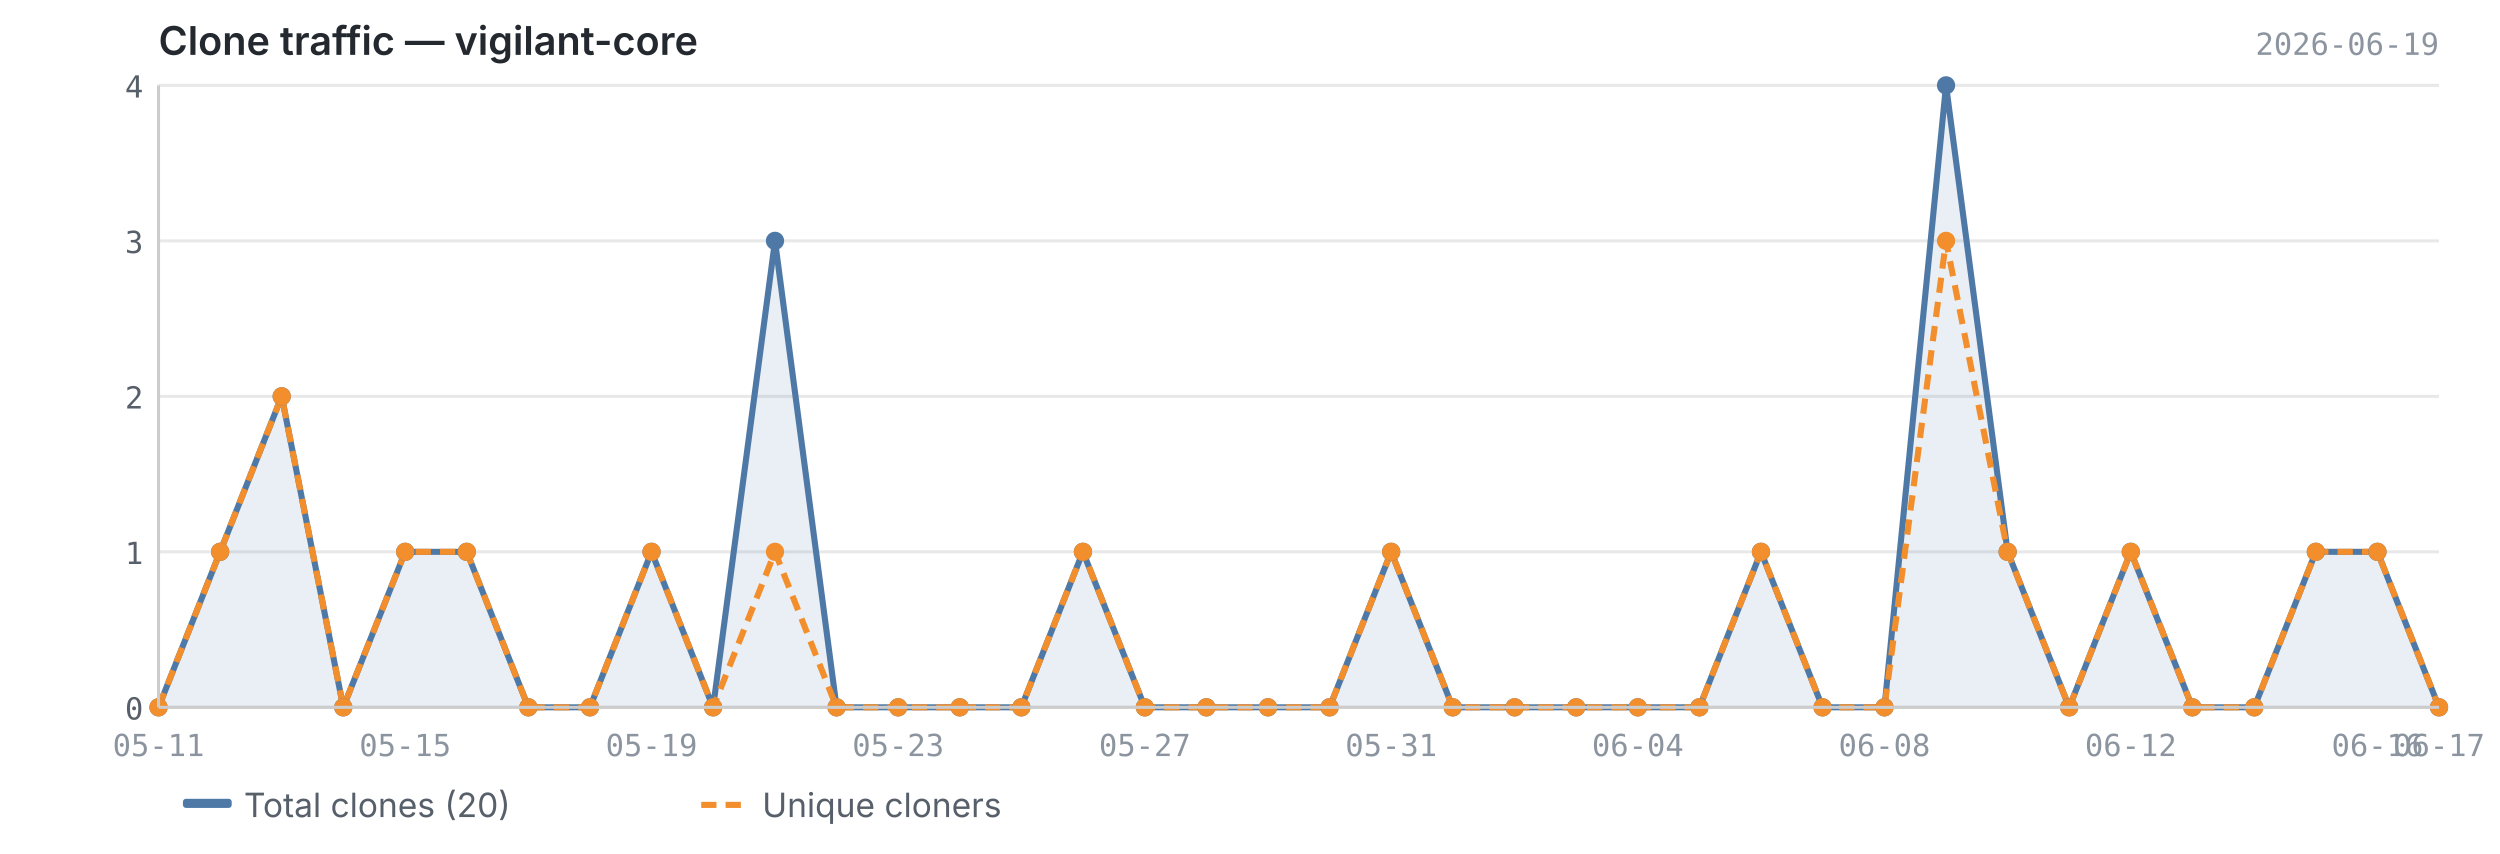
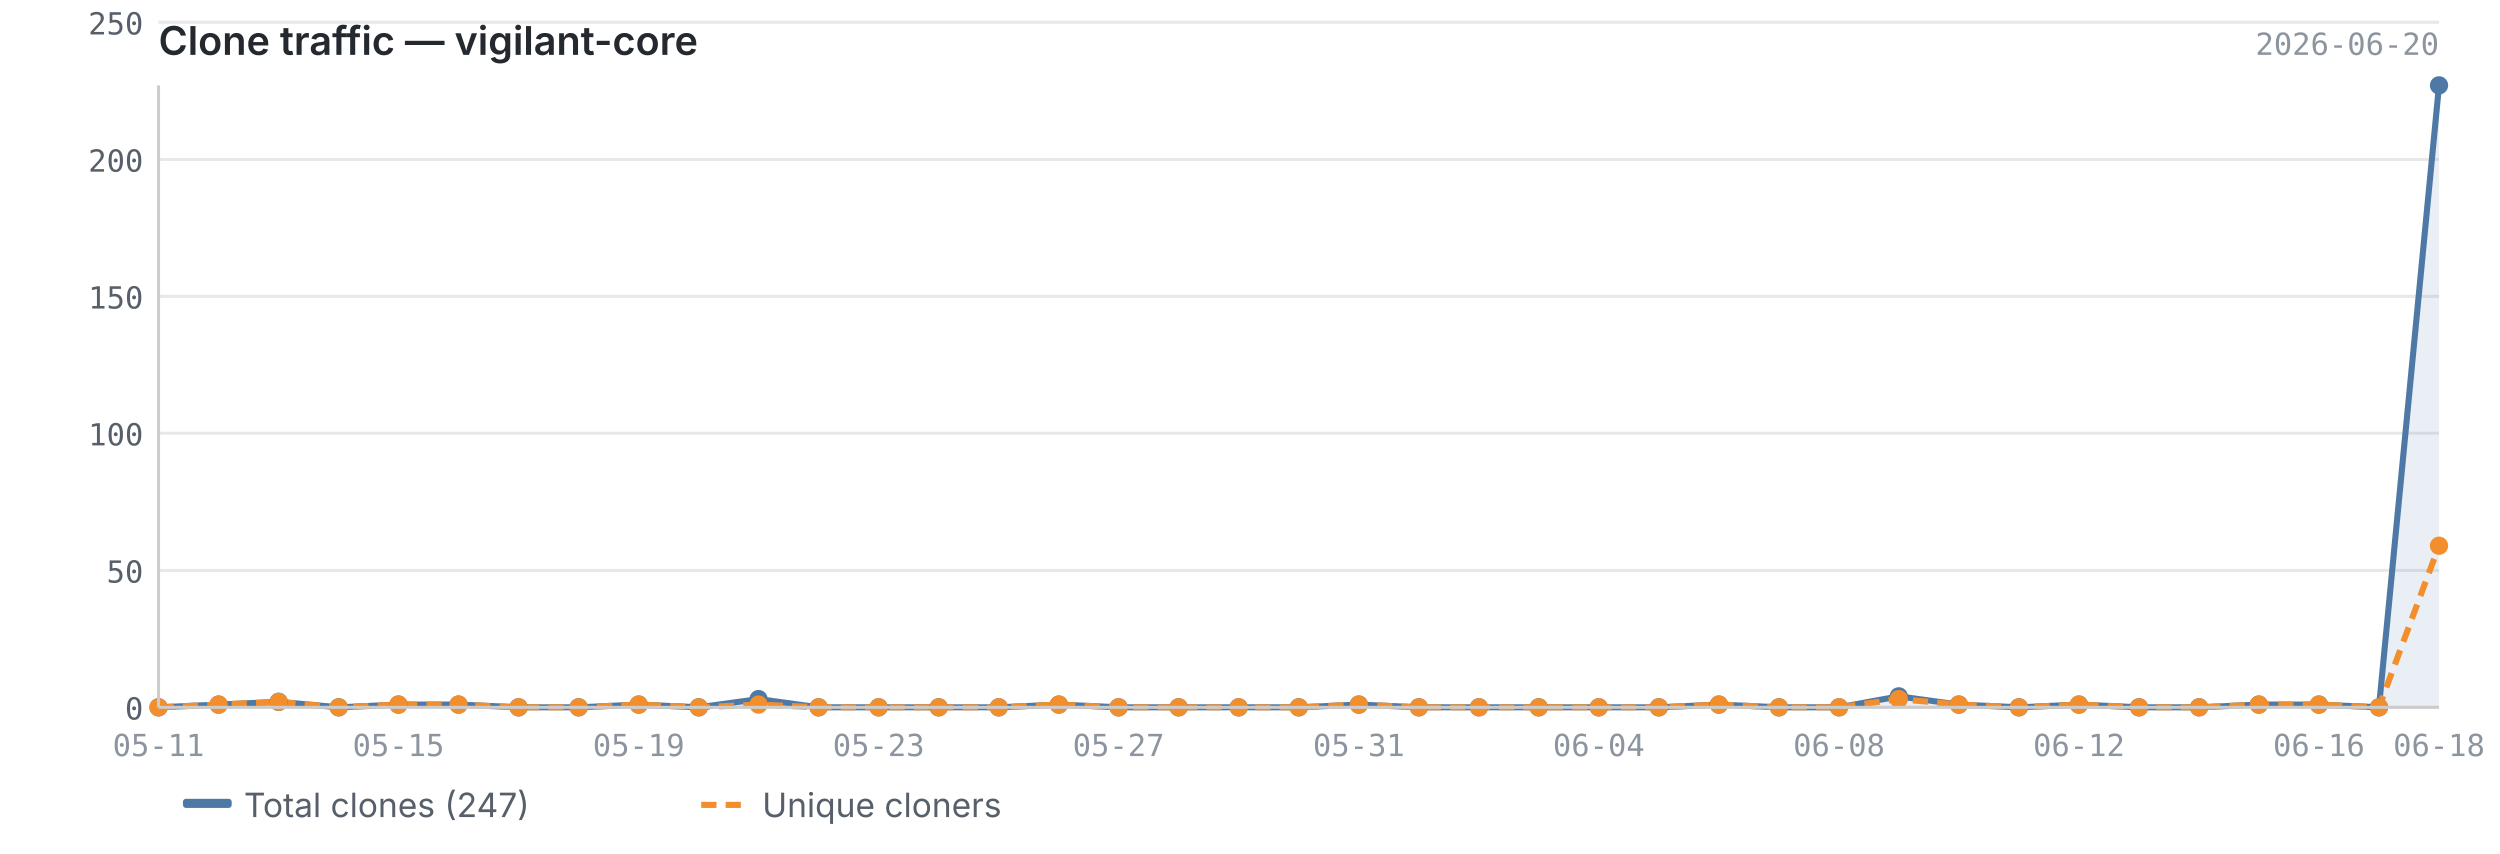
<svg xmlns="http://www.w3.org/2000/svg" viewBox="0 0 820 280" width="820" height="280">
  <text x="52" y="18" font-size="13" font-weight="600" fill="#24292f" font-family="-apple-system, BlinkMacSystemFont, 'Segoe UI', sans-serif">Clone traffic — vigilant-core</text>
-   <text x="800" y="18" font-size="10" fill="#8c959f" font-family="ui-monospace, SFMono-Regular, 'SF Mono', Menlo, monospace" text-anchor="end">2026-06-19</text>
+   <text x="800" y="18" font-size="10" fill="#8c959f" font-family="ui-monospace, SFMono-Regular, 'SF Mono', Menlo, monospace" text-anchor="end">2026-06-20</text>
  <line x1="52" y1="232.0" x2="800" y2="232.0" stroke="#e8e8e8" stroke-width="1" />
-   <line x1="52" y1="181.0" x2="800" y2="181.0" stroke="#e8e8e8" stroke-width="1" />
-   <line x1="52" y1="130.0" x2="800" y2="130.0" stroke="#e8e8e8" stroke-width="1" />
-   <line x1="52" y1="79.0" x2="800" y2="79.0" stroke="#e8e8e8" stroke-width="1" />
-   <line x1="52" y1="28.0" x2="800" y2="28.0" stroke="#e8e8e8" stroke-width="1" />
-   <path d="M52.0,232.0 L52.0,232.0 L72.2,181.0 L92.4,130.0 L112.6,232.0 L132.9,181.0 L153.1,181.0 L173.3,232.0 L193.5,232.0 L213.7,181.0 L233.9,232.0 L254.2,79.0 L274.4,232.0 L294.6,232.0 L314.8,232.0 L335.0,232.0 L355.2,181.0 L375.5,232.0 L395.7,232.0 L415.9,232.0 L436.1,232.0 L456.3,181.0 L476.5,232.0 L496.8,232.0 L517.0,232.0 L537.2,232.0 L557.4,232.0 L577.6,181.0 L597.8,232.0 L618.1,232.0 L638.3,28.0 L658.5,181.0 L678.7,232.0 L698.9,181.0 L719.1,232.0 L739.4,232.0 L759.6,181.0 L779.8,181.0 L800.0,232.0 L800.0,232.0 L52.0,232.0Z" fill="#4e79a7" opacity="0.12" />
-   <polyline points="52.0,232.0 72.2,181.0 92.4,130.0 112.6,232.0 132.9,181.0 153.1,181.0 173.3,232.0 193.5,232.0 213.7,181.0 233.9,232.0 254.2,79.0 274.4,232.0 294.6,232.0 314.8,232.0 335.0,232.0 355.2,181.0 375.5,232.0 395.7,232.0 415.9,232.0 436.1,232.0 456.3,181.0 476.5,232.0 496.8,232.0 517.0,232.0 537.2,232.0 557.4,232.0 577.6,181.0 597.8,232.0 618.1,232.0 638.3,28.0 658.5,181.0 678.7,232.0 698.9,181.0 719.1,232.0 739.4,232.0 759.6,181.0 779.8,181.0 800.0,232.0" fill="none" stroke="#4e79a7" stroke-width="2" stroke-linejoin="round" />
-   <polyline points="52.0,232.0 72.2,181.0 92.4,130.0 112.6,232.0 132.9,181.0 153.1,181.0 173.3,232.0 193.5,232.0 213.7,181.0 233.9,232.0 254.2,181.0 274.4,232.0 294.6,232.0 314.8,232.0 335.0,232.0 355.2,181.0 375.5,232.0 395.7,232.0 415.9,232.0 436.1,232.0 456.3,181.0 476.5,232.0 496.8,232.0 517.0,232.0 537.2,232.0 557.4,232.0 577.6,181.0 597.8,232.0 618.1,232.0 638.3,79.0 658.5,181.0 678.7,232.0 698.9,181.0 719.1,232.0 739.4,232.0 759.6,181.0 779.8,181.0 800.0,232.0" fill="none" stroke="#f28e2b" stroke-width="2" stroke-linejoin="round" stroke-dasharray="5,3" />
+   <line x1="52" y1="187.1" x2="800" y2="187.1" stroke="#e8e8e8" stroke-width="1" />
+   <line x1="52" y1="142.1" x2="800" y2="142.1" stroke="#e8e8e8" stroke-width="1" />
+   <line x1="52" y1="97.2" x2="800" y2="97.2" stroke="#e8e8e8" stroke-width="1" />
+   <line x1="52" y1="52.3" x2="800" y2="52.3" stroke="#e8e8e8" stroke-width="1" />
+   <line x1="52" y1="7.3" x2="800" y2="7.3" stroke="#e8e8e8" stroke-width="1" />
+   <path d="M52.0,232.0 L52.0,232.0 L71.7,231.1 L91.4,230.2 L111.1,232.0 L130.7,231.1 L150.4,231.1 L170.1,232.0 L189.8,232.0 L209.5,231.1 L229.2,232.0 L248.8,229.3 L268.5,232.0 L288.2,232.0 L307.9,232.0 L327.6,232.0 L347.3,231.1 L366.9,232.0 L386.6,232.0 L406.3,232.0 L426.0,232.0 L445.7,231.1 L465.4,232.0 L485.1,232.0 L504.7,232.0 L524.4,232.0 L544.1,232.0 L563.8,231.1 L583.5,232.0 L603.2,232.0 L622.8,228.4 L642.5,231.1 L662.2,232.0 L681.9,231.1 L701.6,232.0 L721.3,232.0 L740.9,231.1 L760.6,231.1 L780.3,232.0 L800.0,28.0 L800.0,232.0 L52.0,232.0Z" fill="#4e79a7" opacity="0.12" />
+   <polyline points="52.0,232.0 71.7,231.1 91.4,230.2 111.1,232.0 130.7,231.1 150.4,231.1 170.1,232.0 189.8,232.0 209.5,231.1 229.2,232.0 248.8,229.3 268.5,232.0 288.2,232.0 307.9,232.0 327.6,232.0 347.3,231.1 366.9,232.0 386.6,232.0 406.3,232.0 426.0,232.0 445.7,231.1 465.4,232.0 485.1,232.0 504.7,232.0 524.4,232.0 544.1,232.0 563.8,231.1 583.5,232.0 603.2,232.0 622.8,228.4 642.5,231.1 662.2,232.0 681.9,231.1 701.6,232.0 721.3,232.0 740.9,231.1 760.6,231.1 780.3,232.0 800.0,28.0" fill="none" stroke="#4e79a7" stroke-width="2" stroke-linejoin="round" />
+   <polyline points="52.0,232.0 71.7,231.1 91.4,230.2 111.1,232.0 130.7,231.1 150.4,231.1 170.1,232.0 189.8,232.0 209.5,231.1 229.2,232.0 248.8,231.1 268.5,232.0 288.2,232.0 307.9,232.0 327.6,232.0 347.3,231.1 366.9,232.0 386.6,232.0 406.3,232.0 426.0,232.0 445.7,231.1 465.4,232.0 485.1,232.0 504.7,232.0 524.4,232.0 544.1,232.0 563.8,231.1 583.5,232.0 603.2,232.0 622.8,229.3 642.5,231.1 662.2,232.0 681.9,231.1 701.6,232.0 721.3,232.0 740.9,231.1 760.6,231.1 780.3,232.0 800.0,179.0" fill="none" stroke="#f28e2b" stroke-width="2" stroke-linejoin="round" stroke-dasharray="5,3" />
  <circle cx="52.0" cy="232.0" r="3" fill="#4e79a7" />
-   <circle cx="72.2" cy="181.0" r="3" fill="#4e79a7" />
-   <circle cx="92.4" cy="130.0" r="3" fill="#4e79a7" />
-   <circle cx="112.6" cy="232.0" r="3" fill="#4e79a7" />
-   <circle cx="132.9" cy="181.0" r="3" fill="#4e79a7" />
-   <circle cx="153.1" cy="181.0" r="3" fill="#4e79a7" />
-   <circle cx="173.3" cy="232.0" r="3" fill="#4e79a7" />
-   <circle cx="193.5" cy="232.0" r="3" fill="#4e79a7" />
-   <circle cx="213.7" cy="181.0" r="3" fill="#4e79a7" />
-   <circle cx="233.9" cy="232.0" r="3" fill="#4e79a7" />
-   <circle cx="254.2" cy="79.0" r="3" fill="#4e79a7" />
-   <circle cx="274.4" cy="232.0" r="3" fill="#4e79a7" />
-   <circle cx="294.6" cy="232.0" r="3" fill="#4e79a7" />
-   <circle cx="314.8" cy="232.0" r="3" fill="#4e79a7" />
-   <circle cx="335.0" cy="232.0" r="3" fill="#4e79a7" />
-   <circle cx="355.2" cy="181.0" r="3" fill="#4e79a7" />
-   <circle cx="375.5" cy="232.0" r="3" fill="#4e79a7" />
-   <circle cx="395.7" cy="232.0" r="3" fill="#4e79a7" />
-   <circle cx="415.9" cy="232.0" r="3" fill="#4e79a7" />
-   <circle cx="436.1" cy="232.0" r="3" fill="#4e79a7" />
-   <circle cx="456.3" cy="181.0" r="3" fill="#4e79a7" />
-   <circle cx="476.5" cy="232.0" r="3" fill="#4e79a7" />
-   <circle cx="496.8" cy="232.0" r="3" fill="#4e79a7" />
-   <circle cx="517.0" cy="232.0" r="3" fill="#4e79a7" />
-   <circle cx="537.2" cy="232.0" r="3" fill="#4e79a7" />
-   <circle cx="557.4" cy="232.0" r="3" fill="#4e79a7" />
-   <circle cx="577.6" cy="181.0" r="3" fill="#4e79a7" />
-   <circle cx="597.8" cy="232.0" r="3" fill="#4e79a7" />
-   <circle cx="618.1" cy="232.0" r="3" fill="#4e79a7" />
-   <circle cx="638.3" cy="28.0" r="3" fill="#4e79a7" />
-   <circle cx="658.5" cy="181.0" r="3" fill="#4e79a7" />
-   <circle cx="678.7" cy="232.0" r="3" fill="#4e79a7" />
-   <circle cx="698.9" cy="181.0" r="3" fill="#4e79a7" />
-   <circle cx="719.1" cy="232.0" r="3" fill="#4e79a7" />
-   <circle cx="739.4" cy="232.0" r="3" fill="#4e79a7" />
-   <circle cx="759.6" cy="181.0" r="3" fill="#4e79a7" />
-   <circle cx="779.8" cy="181.0" r="3" fill="#4e79a7" />
-   <circle cx="800.0" cy="232.0" r="3" fill="#4e79a7" />
+   <circle cx="71.7" cy="231.1" r="3" fill="#4e79a7" />
+   <circle cx="91.4" cy="230.2" r="3" fill="#4e79a7" />
+   <circle cx="111.1" cy="232.0" r="3" fill="#4e79a7" />
+   <circle cx="130.7" cy="231.1" r="3" fill="#4e79a7" />
+   <circle cx="150.4" cy="231.1" r="3" fill="#4e79a7" />
+   <circle cx="170.1" cy="232.0" r="3" fill="#4e79a7" />
+   <circle cx="189.8" cy="232.0" r="3" fill="#4e79a7" />
+   <circle cx="209.5" cy="231.1" r="3" fill="#4e79a7" />
+   <circle cx="229.2" cy="232.0" r="3" fill="#4e79a7" />
+   <circle cx="248.8" cy="229.3" r="3" fill="#4e79a7" />
+   <circle cx="268.5" cy="232.0" r="3" fill="#4e79a7" />
+   <circle cx="288.2" cy="232.0" r="3" fill="#4e79a7" />
+   <circle cx="307.9" cy="232.0" r="3" fill="#4e79a7" />
+   <circle cx="327.6" cy="232.0" r="3" fill="#4e79a7" />
+   <circle cx="347.3" cy="231.1" r="3" fill="#4e79a7" />
+   <circle cx="366.9" cy="232.0" r="3" fill="#4e79a7" />
+   <circle cx="386.6" cy="232.0" r="3" fill="#4e79a7" />
+   <circle cx="406.3" cy="232.0" r="3" fill="#4e79a7" />
+   <circle cx="426.0" cy="232.0" r="3" fill="#4e79a7" />
+   <circle cx="445.7" cy="231.1" r="3" fill="#4e79a7" />
+   <circle cx="465.4" cy="232.0" r="3" fill="#4e79a7" />
+   <circle cx="485.1" cy="232.0" r="3" fill="#4e79a7" />
+   <circle cx="504.7" cy="232.0" r="3" fill="#4e79a7" />
+   <circle cx="524.4" cy="232.0" r="3" fill="#4e79a7" />
+   <circle cx="544.1" cy="232.0" r="3" fill="#4e79a7" />
+   <circle cx="563.8" cy="231.1" r="3" fill="#4e79a7" />
+   <circle cx="583.5" cy="232.0" r="3" fill="#4e79a7" />
+   <circle cx="603.2" cy="232.0" r="3" fill="#4e79a7" />
+   <circle cx="622.8" cy="228.4" r="3" fill="#4e79a7" />
+   <circle cx="642.5" cy="231.1" r="3" fill="#4e79a7" />
+   <circle cx="662.2" cy="232.0" r="3" fill="#4e79a7" />
+   <circle cx="681.9" cy="231.1" r="3" fill="#4e79a7" />
+   <circle cx="701.6" cy="232.0" r="3" fill="#4e79a7" />
+   <circle cx="721.3" cy="232.0" r="3" fill="#4e79a7" />
+   <circle cx="740.9" cy="231.1" r="3" fill="#4e79a7" />
+   <circle cx="760.6" cy="231.1" r="3" fill="#4e79a7" />
+   <circle cx="780.3" cy="232.0" r="3" fill="#4e79a7" />
+   <circle cx="800.0" cy="28.0" r="3" fill="#4e79a7" />
  <circle cx="52.0" cy="232.0" r="3" fill="#f28e2b" />
-   <circle cx="72.2" cy="181.0" r="3" fill="#f28e2b" />
-   <circle cx="92.4" cy="130.0" r="3" fill="#f28e2b" />
-   <circle cx="112.6" cy="232.0" r="3" fill="#f28e2b" />
-   <circle cx="132.9" cy="181.0" r="3" fill="#f28e2b" />
-   <circle cx="153.1" cy="181.0" r="3" fill="#f28e2b" />
-   <circle cx="173.3" cy="232.0" r="3" fill="#f28e2b" />
-   <circle cx="193.5" cy="232.0" r="3" fill="#f28e2b" />
-   <circle cx="213.7" cy="181.0" r="3" fill="#f28e2b" />
-   <circle cx="233.9" cy="232.0" r="3" fill="#f28e2b" />
-   <circle cx="254.2" cy="181.0" r="3" fill="#f28e2b" />
-   <circle cx="274.4" cy="232.0" r="3" fill="#f28e2b" />
-   <circle cx="294.6" cy="232.0" r="3" fill="#f28e2b" />
-   <circle cx="314.8" cy="232.0" r="3" fill="#f28e2b" />
-   <circle cx="335.0" cy="232.0" r="3" fill="#f28e2b" />
-   <circle cx="355.2" cy="181.0" r="3" fill="#f28e2b" />
-   <circle cx="375.5" cy="232.0" r="3" fill="#f28e2b" />
-   <circle cx="395.7" cy="232.0" r="3" fill="#f28e2b" />
-   <circle cx="415.9" cy="232.0" r="3" fill="#f28e2b" />
-   <circle cx="436.1" cy="232.0" r="3" fill="#f28e2b" />
-   <circle cx="456.3" cy="181.0" r="3" fill="#f28e2b" />
-   <circle cx="476.5" cy="232.0" r="3" fill="#f28e2b" />
-   <circle cx="496.8" cy="232.0" r="3" fill="#f28e2b" />
-   <circle cx="517.0" cy="232.0" r="3" fill="#f28e2b" />
-   <circle cx="537.2" cy="232.0" r="3" fill="#f28e2b" />
-   <circle cx="557.4" cy="232.0" r="3" fill="#f28e2b" />
-   <circle cx="577.6" cy="181.0" r="3" fill="#f28e2b" />
-   <circle cx="597.8" cy="232.0" r="3" fill="#f28e2b" />
-   <circle cx="618.1" cy="232.0" r="3" fill="#f28e2b" />
-   <circle cx="638.3" cy="79.0" r="3" fill="#f28e2b" />
-   <circle cx="658.5" cy="181.0" r="3" fill="#f28e2b" />
-   <circle cx="678.7" cy="232.0" r="3" fill="#f28e2b" />
-   <circle cx="698.9" cy="181.0" r="3" fill="#f28e2b" />
-   <circle cx="719.1" cy="232.0" r="3" fill="#f28e2b" />
-   <circle cx="739.4" cy="232.0" r="3" fill="#f28e2b" />
-   <circle cx="759.6" cy="181.0" r="3" fill="#f28e2b" />
-   <circle cx="779.8" cy="181.0" r="3" fill="#f28e2b" />
-   <circle cx="800.0" cy="232.0" r="3" fill="#f28e2b" />
+   <circle cx="71.7" cy="231.1" r="3" fill="#f28e2b" />
+   <circle cx="91.4" cy="230.2" r="3" fill="#f28e2b" />
+   <circle cx="111.1" cy="232.0" r="3" fill="#f28e2b" />
+   <circle cx="130.7" cy="231.1" r="3" fill="#f28e2b" />
+   <circle cx="150.4" cy="231.1" r="3" fill="#f28e2b" />
+   <circle cx="170.1" cy="232.0" r="3" fill="#f28e2b" />
+   <circle cx="189.8" cy="232.0" r="3" fill="#f28e2b" />
+   <circle cx="209.5" cy="231.1" r="3" fill="#f28e2b" />
+   <circle cx="229.2" cy="232.0" r="3" fill="#f28e2b" />
+   <circle cx="248.8" cy="231.1" r="3" fill="#f28e2b" />
+   <circle cx="268.5" cy="232.0" r="3" fill="#f28e2b" />
+   <circle cx="288.2" cy="232.0" r="3" fill="#f28e2b" />
+   <circle cx="307.9" cy="232.0" r="3" fill="#f28e2b" />
+   <circle cx="327.6" cy="232.0" r="3" fill="#f28e2b" />
+   <circle cx="347.3" cy="231.1" r="3" fill="#f28e2b" />
+   <circle cx="366.9" cy="232.0" r="3" fill="#f28e2b" />
+   <circle cx="386.6" cy="232.0" r="3" fill="#f28e2b" />
+   <circle cx="406.3" cy="232.0" r="3" fill="#f28e2b" />
+   <circle cx="426.0" cy="232.0" r="3" fill="#f28e2b" />
+   <circle cx="445.7" cy="231.1" r="3" fill="#f28e2b" />
+   <circle cx="465.4" cy="232.0" r="3" fill="#f28e2b" />
+   <circle cx="485.1" cy="232.0" r="3" fill="#f28e2b" />
+   <circle cx="504.7" cy="232.0" r="3" fill="#f28e2b" />
+   <circle cx="524.4" cy="232.0" r="3" fill="#f28e2b" />
+   <circle cx="544.1" cy="232.0" r="3" fill="#f28e2b" />
+   <circle cx="563.8" cy="231.1" r="3" fill="#f28e2b" />
+   <circle cx="583.5" cy="232.0" r="3" fill="#f28e2b" />
+   <circle cx="603.2" cy="232.0" r="3" fill="#f28e2b" />
+   <circle cx="622.8" cy="229.3" r="3" fill="#f28e2b" />
+   <circle cx="642.5" cy="231.1" r="3" fill="#f28e2b" />
+   <circle cx="662.2" cy="232.0" r="3" fill="#f28e2b" />
+   <circle cx="681.9" cy="231.1" r="3" fill="#f28e2b" />
+   <circle cx="701.6" cy="232.0" r="3" fill="#f28e2b" />
+   <circle cx="721.3" cy="232.0" r="3" fill="#f28e2b" />
+   <circle cx="740.9" cy="231.1" r="3" fill="#f28e2b" />
+   <circle cx="760.6" cy="231.1" r="3" fill="#f28e2b" />
+   <circle cx="780.3" cy="232.0" r="3" fill="#f28e2b" />
+   <circle cx="800.0" cy="179.0" r="3" fill="#f28e2b" />
  <line x1="52" y1="28" x2="52" y2="232" stroke="#cccccc" stroke-width="1" />
  <line x1="52" y1="232" x2="800" y2="232" stroke="#cccccc" stroke-width="1" />
  <text x="47" y="236.0" text-anchor="end" font-size="10" fill="#57606a" font-family="ui-monospace, SFMono-Regular, 'SF Mono', Menlo, monospace">0</text>
-   <text x="47" y="185.0" text-anchor="end" font-size="10" fill="#57606a" font-family="ui-monospace, SFMono-Regular, 'SF Mono', Menlo, monospace">1</text>
-   <text x="47" y="134.0" text-anchor="end" font-size="10" fill="#57606a" font-family="ui-monospace, SFMono-Regular, 'SF Mono', Menlo, monospace">2</text>
-   <text x="47" y="83.0" text-anchor="end" font-size="10" fill="#57606a" font-family="ui-monospace, SFMono-Regular, 'SF Mono', Menlo, monospace">3</text>
-   <text x="47" y="32.0" text-anchor="end" font-size="10" fill="#57606a" font-family="ui-monospace, SFMono-Regular, 'SF Mono', Menlo, monospace">4</text>
+   <text x="47" y="191.1" text-anchor="end" font-size="10" fill="#57606a" font-family="ui-monospace, SFMono-Regular, 'SF Mono', Menlo, monospace">50</text>
+   <text x="47" y="146.1" text-anchor="end" font-size="10" fill="#57606a" font-family="ui-monospace, SFMono-Regular, 'SF Mono', Menlo, monospace">100</text>
+   <text x="47" y="101.2" text-anchor="end" font-size="10" fill="#57606a" font-family="ui-monospace, SFMono-Regular, 'SF Mono', Menlo, monospace">150</text>
+   <text x="47" y="56.3" text-anchor="end" font-size="10" fill="#57606a" font-family="ui-monospace, SFMono-Regular, 'SF Mono', Menlo, monospace">200</text>
+   <text x="47" y="11.3" text-anchor="end" font-size="10" fill="#57606a" font-family="ui-monospace, SFMono-Regular, 'SF Mono', Menlo, monospace">250</text>
  <text x="52.0" y="248" text-anchor="middle" font-size="10" fill="#8c959f" font-family="ui-monospace, SFMono-Regular, 'SF Mono', Menlo, monospace">05-11</text>
-   <text x="698.9" y="248" text-anchor="middle" font-size="10" fill="#8c959f" font-family="ui-monospace, SFMono-Regular, 'SF Mono', Menlo, monospace">06-12</text>
-   <text x="132.9" y="248" text-anchor="middle" font-size="10" fill="#8c959f" font-family="ui-monospace, SFMono-Regular, 'SF Mono', Menlo, monospace">05-15</text>
-   <text x="779.8" y="248" text-anchor="middle" font-size="10" fill="#8c959f" font-family="ui-monospace, SFMono-Regular, 'SF Mono', Menlo, monospace">06-16</text>
-   <text x="800.0" y="248" text-anchor="middle" font-size="10" fill="#8c959f" font-family="ui-monospace, SFMono-Regular, 'SF Mono', Menlo, monospace">06-17</text>
-   <text x="213.7" y="248" text-anchor="middle" font-size="10" fill="#8c959f" font-family="ui-monospace, SFMono-Regular, 'SF Mono', Menlo, monospace">05-19</text>
-   <text x="294.6" y="248" text-anchor="middle" font-size="10" fill="#8c959f" font-family="ui-monospace, SFMono-Regular, 'SF Mono', Menlo, monospace">05-23</text>
-   <text x="375.5" y="248" text-anchor="middle" font-size="10" fill="#8c959f" font-family="ui-monospace, SFMono-Regular, 'SF Mono', Menlo, monospace">05-27</text>
-   <text x="456.3" y="248" text-anchor="middle" font-size="10" fill="#8c959f" font-family="ui-monospace, SFMono-Regular, 'SF Mono', Menlo, monospace">05-31</text>
-   <text x="537.2" y="248" text-anchor="middle" font-size="10" fill="#8c959f" font-family="ui-monospace, SFMono-Regular, 'SF Mono', Menlo, monospace">06-04</text>
-   <text x="618.1" y="248" text-anchor="middle" font-size="10" fill="#8c959f" font-family="ui-monospace, SFMono-Regular, 'SF Mono', Menlo, monospace">06-08</text>
+   <text x="681.9" y="248" text-anchor="middle" font-size="10" fill="#8c959f" font-family="ui-monospace, SFMono-Regular, 'SF Mono', Menlo, monospace">06-12</text>
+   <text x="130.7" y="248" text-anchor="middle" font-size="10" fill="#8c959f" font-family="ui-monospace, SFMono-Regular, 'SF Mono', Menlo, monospace">05-15</text>
+   <text x="760.6" y="248" text-anchor="middle" font-size="10" fill="#8c959f" font-family="ui-monospace, SFMono-Regular, 'SF Mono', Menlo, monospace">06-16</text>
+   <text x="800.0" y="248" text-anchor="middle" font-size="10" fill="#8c959f" font-family="ui-monospace, SFMono-Regular, 'SF Mono', Menlo, monospace">06-18</text>
+   <text x="209.5" y="248" text-anchor="middle" font-size="10" fill="#8c959f" font-family="ui-monospace, SFMono-Regular, 'SF Mono', Menlo, monospace">05-19</text>
+   <text x="288.2" y="248" text-anchor="middle" font-size="10" fill="#8c959f" font-family="ui-monospace, SFMono-Regular, 'SF Mono', Menlo, monospace">05-23</text>
+   <text x="366.9" y="248" text-anchor="middle" font-size="10" fill="#8c959f" font-family="ui-monospace, SFMono-Regular, 'SF Mono', Menlo, monospace">05-27</text>
+   <text x="445.7" y="248" text-anchor="middle" font-size="10" fill="#8c959f" font-family="ui-monospace, SFMono-Regular, 'SF Mono', Menlo, monospace">05-31</text>
+   <text x="524.4" y="248" text-anchor="middle" font-size="10" fill="#8c959f" font-family="ui-monospace, SFMono-Regular, 'SF Mono', Menlo, monospace">06-04</text>
+   <text x="603.2" y="248" text-anchor="middle" font-size="10" fill="#8c959f" font-family="ui-monospace, SFMono-Regular, 'SF Mono', Menlo, monospace">06-08</text>
  <rect x="60" y="262" width="16" height="3" fill="#4e79a7" rx="1" />
-   <text x="80" y="268" font-size="11" fill="#57606a" font-family="-apple-system, BlinkMacSystemFont, 'Segoe UI', sans-serif">Total clones (20)</text>
+   <text x="80" y="268" font-size="11" fill="#57606a" font-family="-apple-system, BlinkMacSystemFont, 'Segoe UI', sans-serif">Total clones (247)</text>
  <line x1="230" y1="264" x2="246" y2="264" stroke="#f28e2b" stroke-width="2" stroke-dasharray="5,3" />
  <text x="250" y="268" font-size="11" fill="#57606a" font-family="-apple-system, BlinkMacSystemFont, 'Segoe UI', sans-serif">Unique cloners</text>
</svg>
